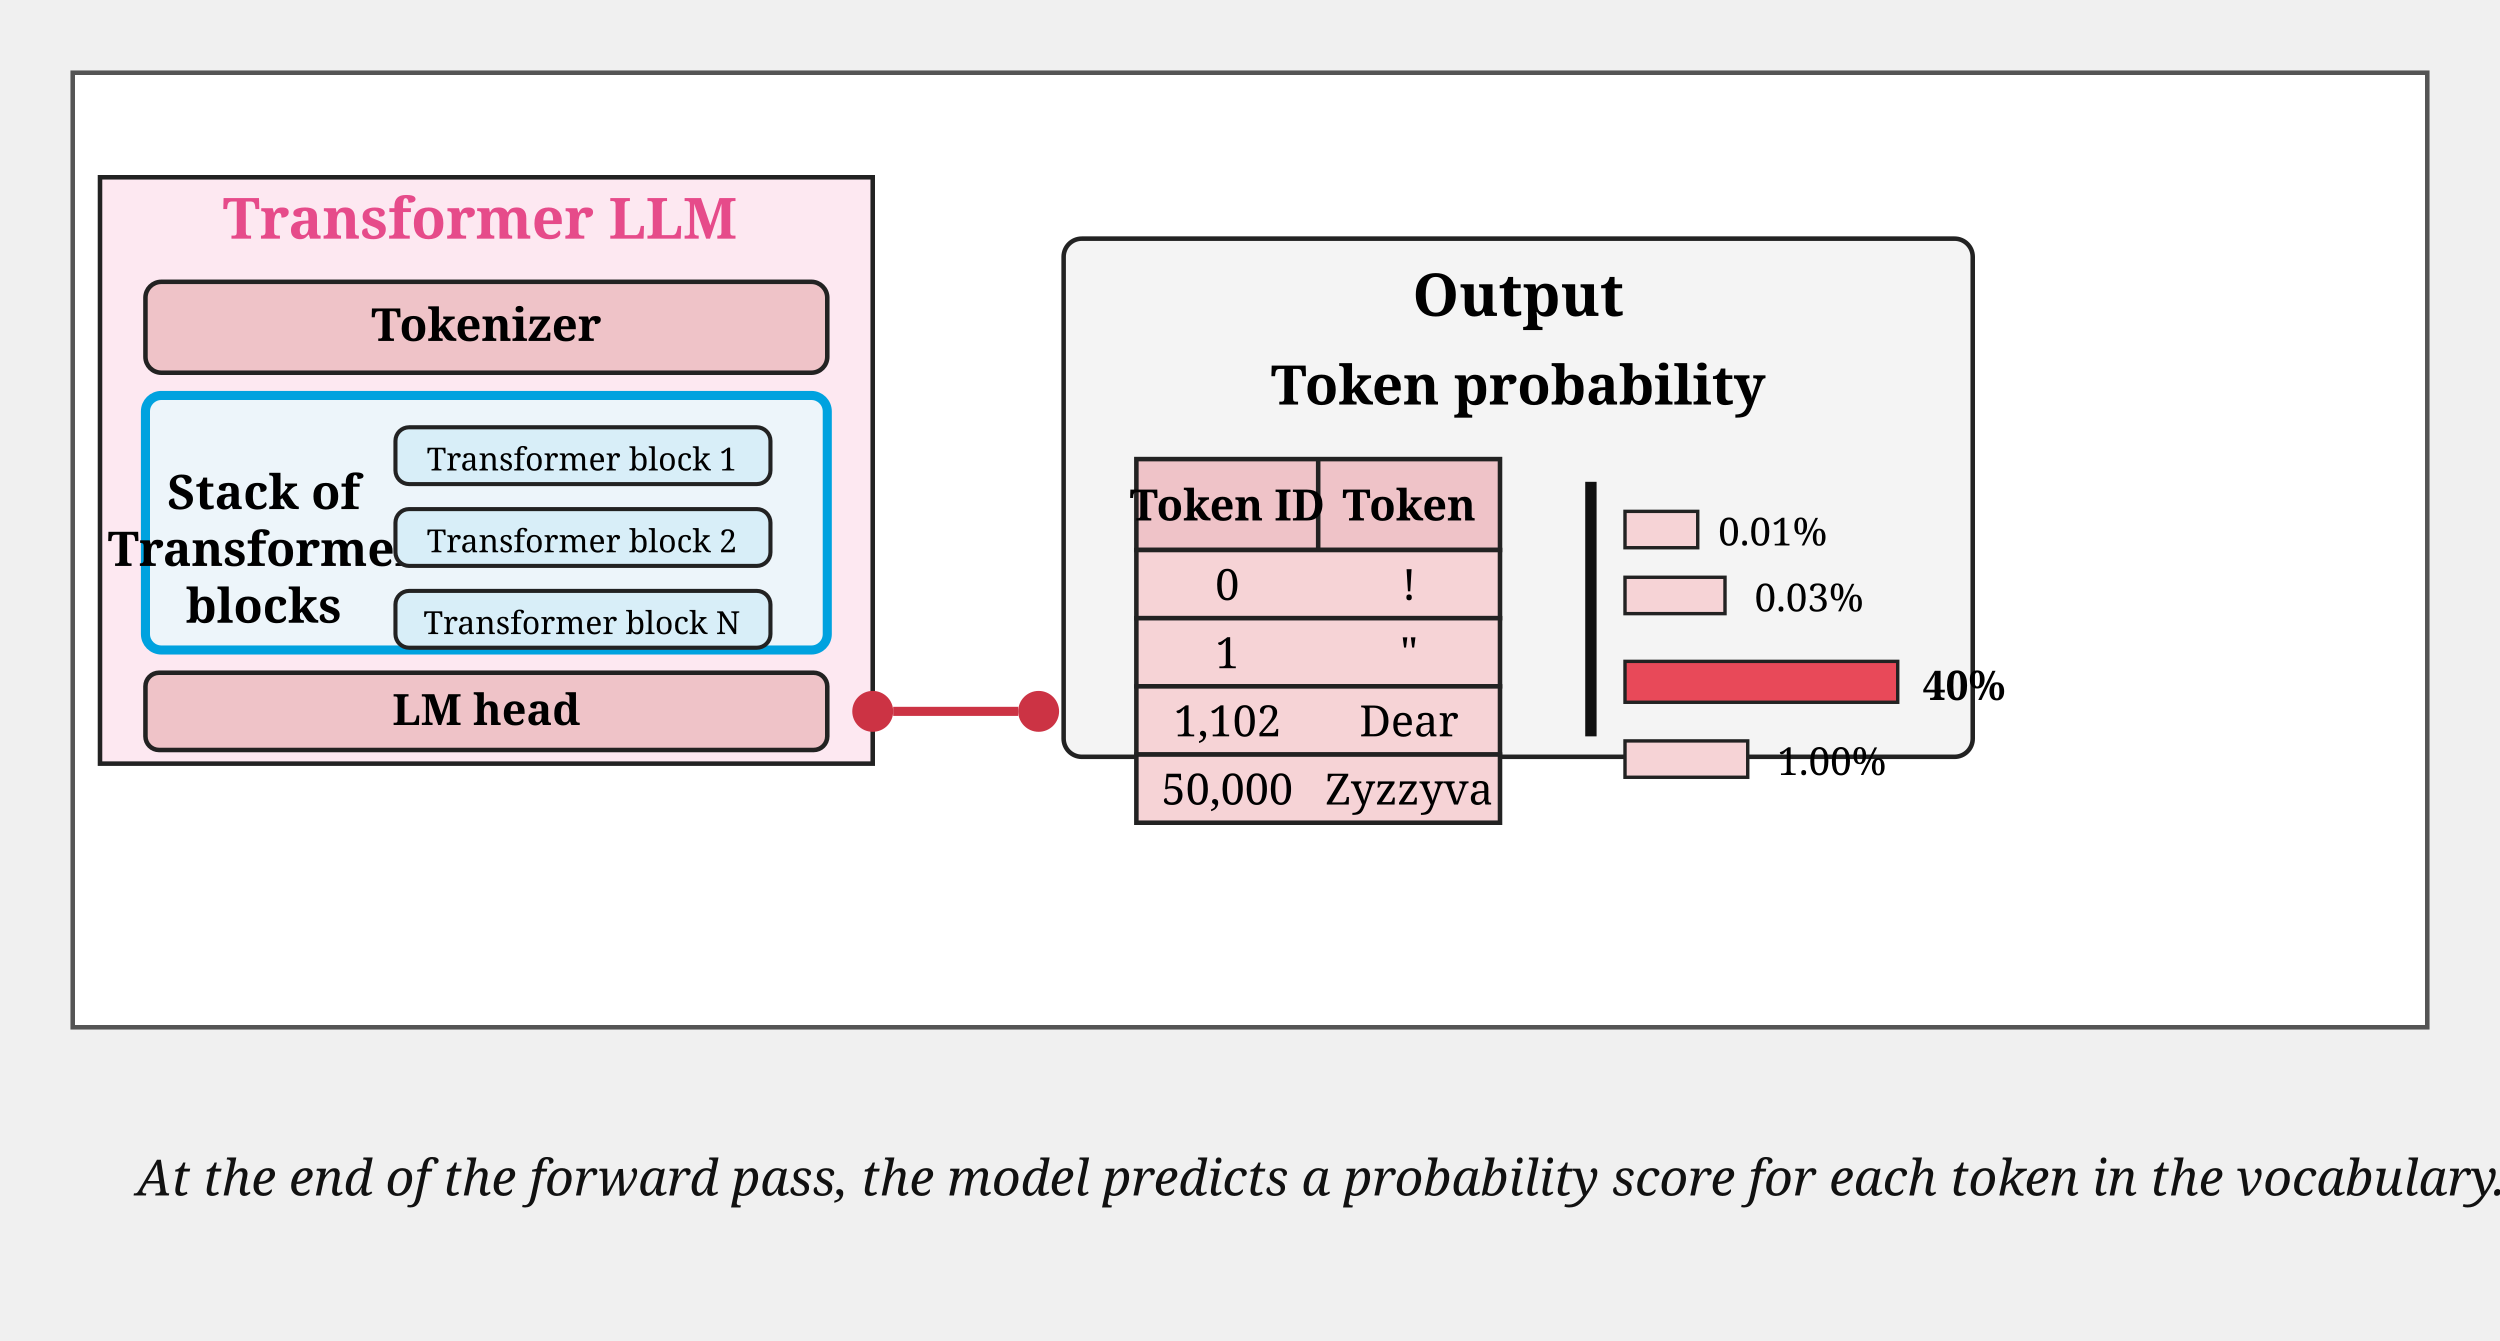
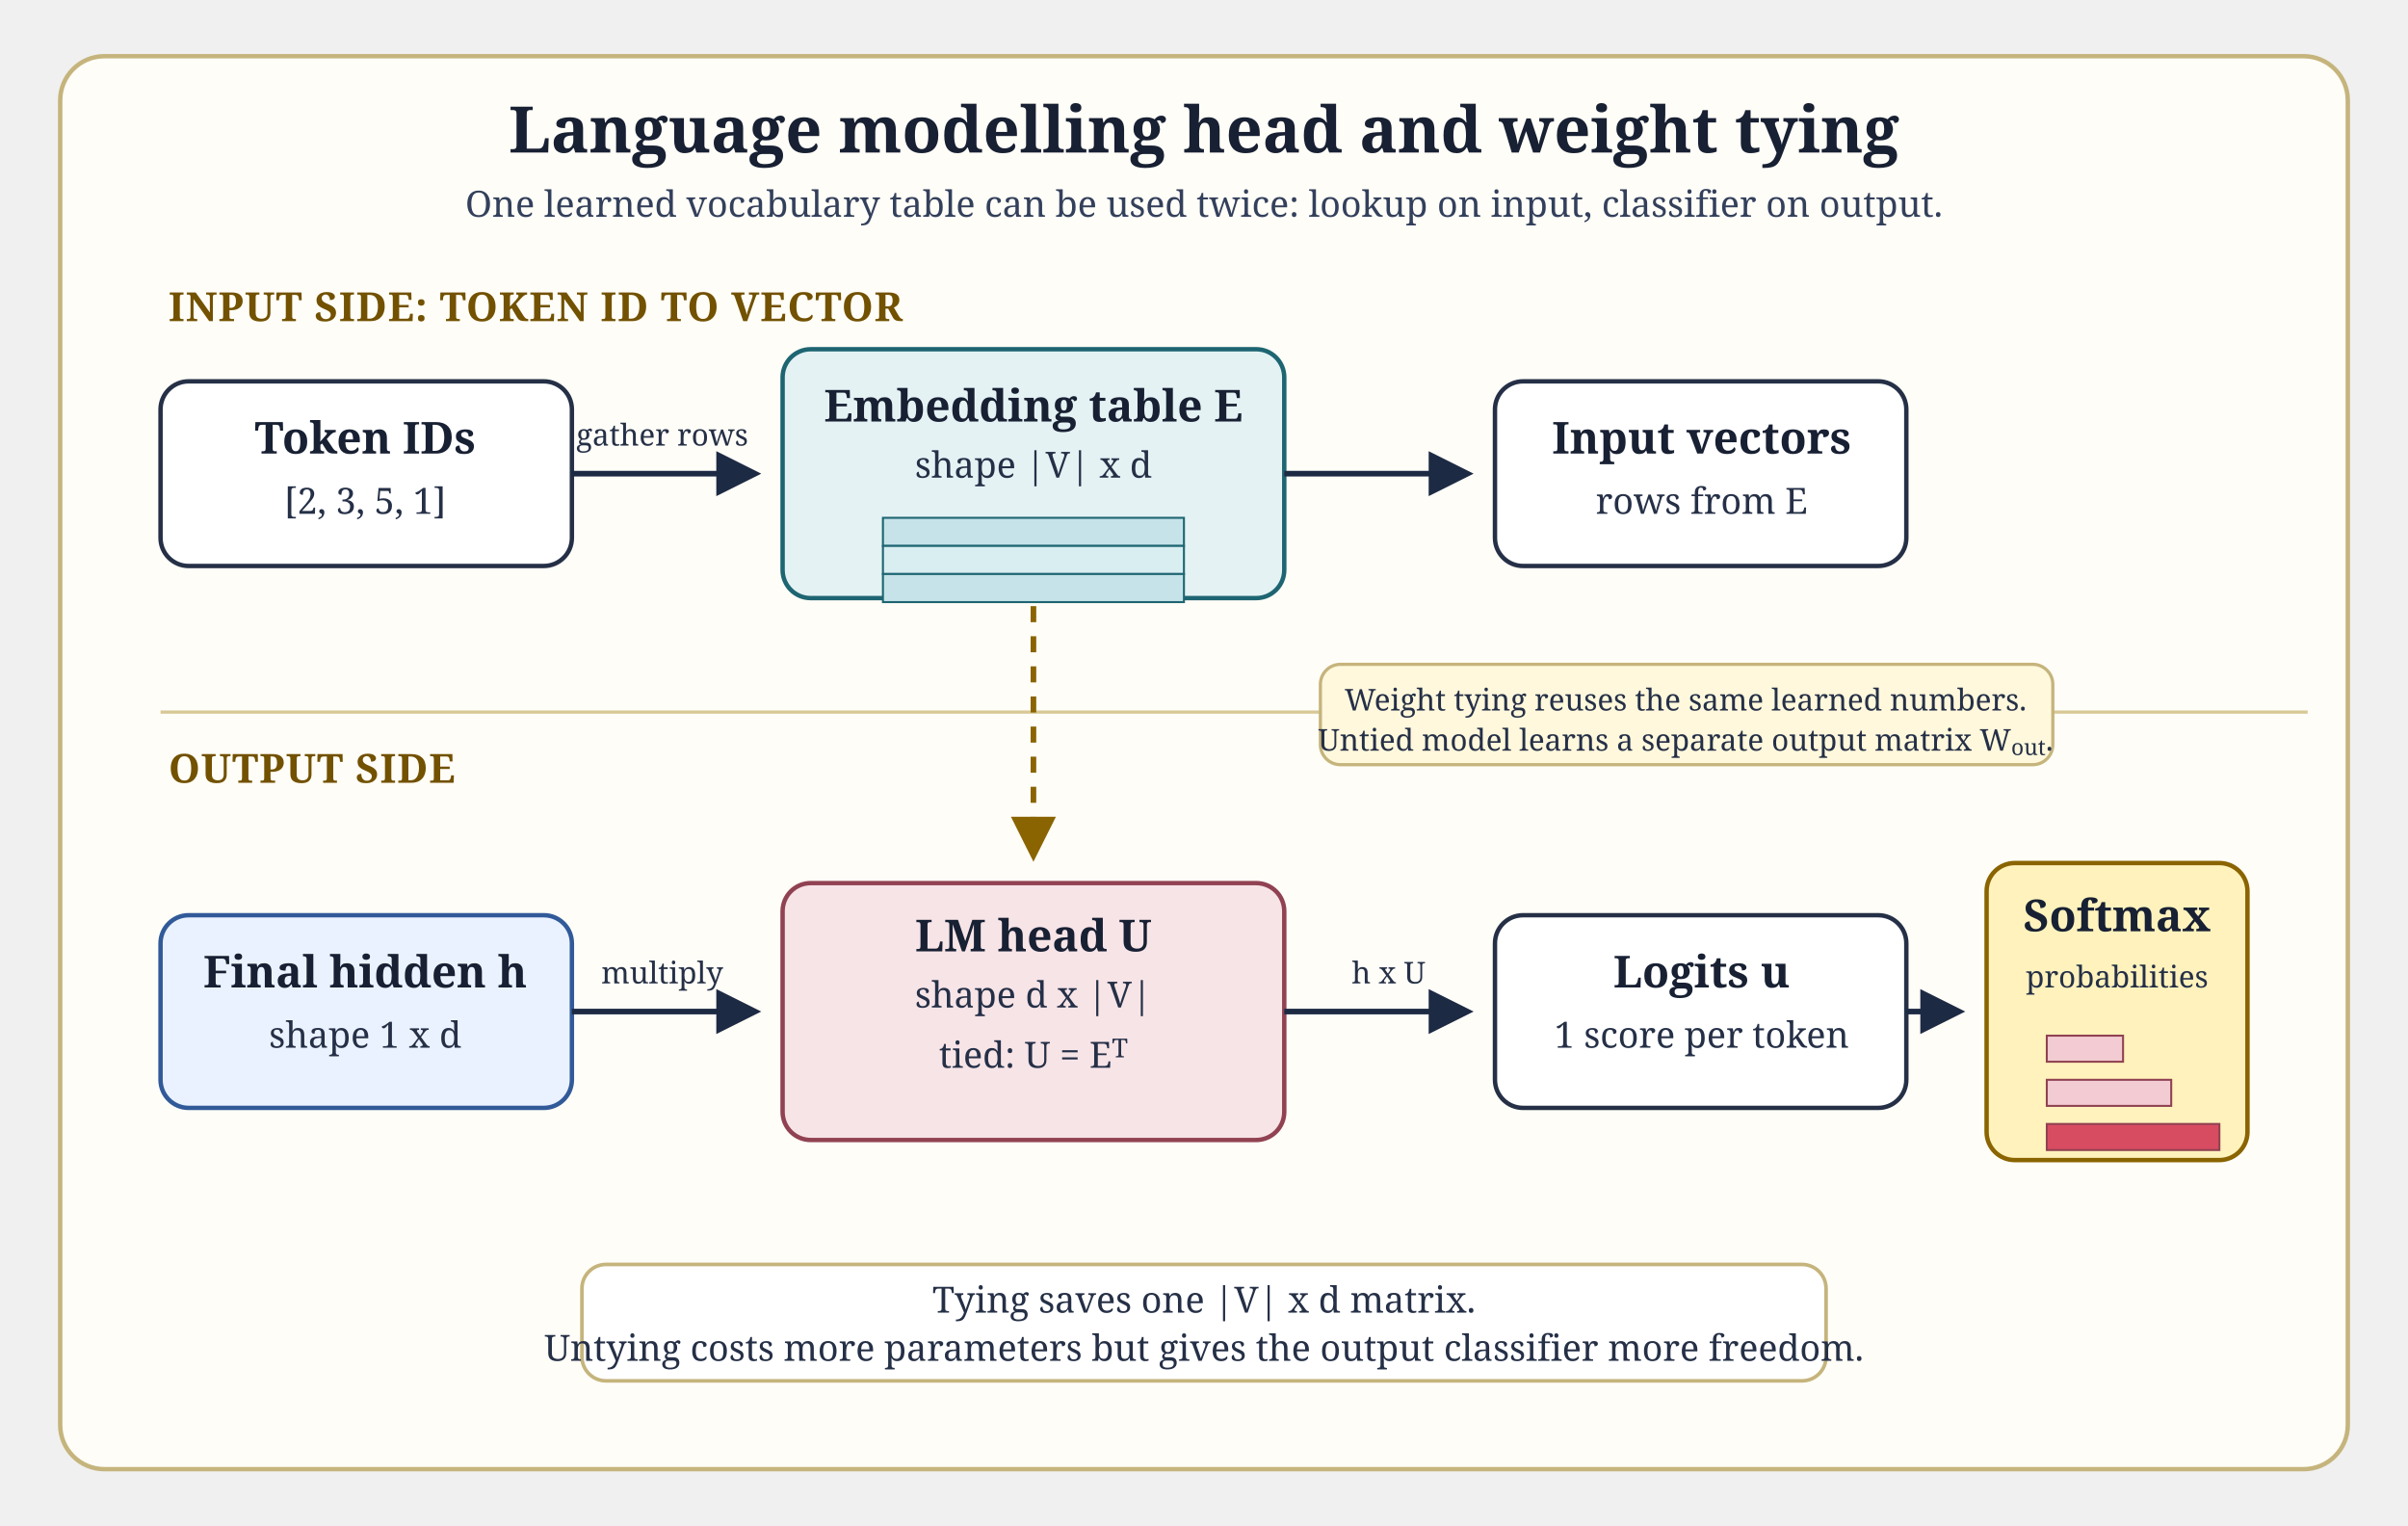
- <svg xmlns="http://www.w3.org/2000/svg" viewBox="0 0 1100 590" role="img" aria-labelledby="title desc">
+ <svg xmlns="http://www.w3.org/2000/svg" viewBox="0 0 1200 760" role="img" aria-labelledby="title desc">
  <defs>
    <marker id="arrow" viewBox="0 0 10 10" refX="8.5" refY="5" markerWidth="8" markerHeight="8" orient="auto">
-       <path d="M 0 0 L 10 5 L 0 10 z" fill="#444" />
+       <path d="M 0 0 L 10 5 L 0 10 z" fill="#1d2a44" />
    </marker>
+     <marker id="tieArrow" viewBox="0 0 10 10" refX="8.5" refY="5" markerWidth="8" markerHeight="8" orient="auto">
+       <path d="M 0 0 L 10 5 L 0 10 z" fill="#8a6400" />
+     </marker>
+     <style>
+       .page { fill: #fffdf7; stroke: #c5b47c; stroke-width: 2.2; }
+       .title { font: 700 32px Georgia, serif; fill: #182033; }
+       .subtitle { font: 18px Georgia, serif; fill: #33405c; }
+       .section { font: 700 20px Georgia, serif; fill: #725100; letter-spacing: .5px; }
+       .label { font: 700 22px Georgia, serif; fill: #182033; }
+       .body { font: 18px Georgia, serif; fill: #253047; }
+       .small { font: 15px Georgia, serif; fill: #253047; }
+       .tiny { font: 13px Georgia, serif; fill: #253047; }
+       .box { fill: #ffffff; stroke: #253047; stroke-width: 2.2; }
+       .blue { fill: #eaf2ff; stroke: #315a99; stroke-width: 2.2; }
+       .teal { fill: #e4f2f4; stroke: #1e6572; stroke-width: 2.2; }
+       .rose { fill: #f7e4e7; stroke: #914252; stroke-width: 2.2; }
+       .gold { fill: #fff2bd; stroke: #8a6400; stroke-width: 2.2; }
+       .arrow { stroke: #1d2a44; stroke-width: 2.8; fill: none; marker-end: url(#arrow); }
+       .tie { stroke: #8a6400; stroke-width: 2.8; fill: none; stroke-dasharray: 8 7; marker-end: url(#tieArrow); }
+     </style>
  </defs>
-   <rect x="32" y="32" width="1036" height="420" fill="#fff" stroke="#555" stroke-width="2" />
-   <rect x="44" y="78" width="340" height="258" fill="#fde8f1" stroke="#222" stroke-width="2" />
-   <text x="98" y="105" font-family="Georgia, serif" font-size="25" fill="#e64b8a" font-weight="700">Transformer LLM</text>
-   <rect x="64" y="124" width="300" height="40" rx="7" fill="#efc3c8" stroke="#222" stroke-width="2" />
-   <text x="214" y="150" text-anchor="middle" font-family="Georgia, serif" font-size="20" font-weight="700">Tokenizer</text>
-   <rect x="64" y="174" width="300" height="112" rx="7" fill="#edf5fa" stroke="#00a2df" stroke-width="4" />
-   <text x="116" y="224" text-anchor="middle" font-family="Georgia, serif" font-size="21" font-weight="700">Stack of</text>
-   <text x="116" y="249" text-anchor="middle" font-family="Georgia, serif" font-size="21" font-weight="700">Transformer</text>
-   <text x="116" y="274" text-anchor="middle" font-family="Georgia, serif" font-size="21" font-weight="700">blocks</text>
-   <rect x="174" y="188" width="165" height="25" rx="6" fill="#d8eef8" stroke="#222" stroke-width="1.8" />
-   <rect x="174" y="224" width="165" height="25" rx="6" fill="#d8eef8" stroke="#222" stroke-width="1.8" />
-   <rect x="174" y="260" width="165" height="25" rx="6" fill="#d8eef8" stroke="#222" stroke-width="1.8" />
-   <text x="256" y="207" text-anchor="middle" font-family="Georgia, serif" font-size="14">Transformer block 1</text>
-   <text x="256" y="243" text-anchor="middle" font-family="Georgia, serif" font-size="14">Transformer block 2</text>
-   <text x="256" y="279" text-anchor="middle" font-family="Georgia, serif" font-size="14">Transformer block N</text>
-   <rect x="64" y="296" width="300" height="34" rx="6" fill="#efc3c8" stroke="#222" stroke-width="2" />
-   <text x="214" y="319" text-anchor="middle" font-family="Georgia, serif" font-size="19" font-weight="700">LM head</text>
-   <circle cx="384" cy="313" r="9" fill="#cc3344" />
-   <line x1="393" y1="313" x2="448" y2="313" stroke="#cc3344" stroke-width="4" />
-   <circle cx="457" cy="313" r="9" fill="#cc3344" />
-   <rect x="468" y="105" width="400" height="228" rx="8" fill="#f4f4f4" stroke="#222" stroke-width="2" />
-   <text x="668" y="139" text-anchor="middle" font-family="Georgia, serif" font-size="26" font-weight="700">Output</text>
-   <text x="668" y="178" text-anchor="middle" font-family="Georgia, serif" font-size="24" font-weight="700">Token probability</text>
-   <rect x="500" y="202" width="160" height="40" fill="#efc3c8" stroke="#222" stroke-width="2" />
-   <line x1="580" y1="202" x2="580" y2="333" stroke="#222" stroke-width="2" />
-   <text x="540" y="229" text-anchor="middle" font-family="Georgia, serif" font-size="19" font-weight="700">Token ID</text>
-   <text x="620" y="229" text-anchor="middle" font-family="Georgia, serif" font-size="19" font-weight="700">Token</text>
-   <g font-family="Georgia, serif" font-size="19">
-     <rect x="500" y="242" width="160" height="30" fill="#f6d3d6" stroke="#222" stroke-width="2" />
-     <text x="540" y="264" text-anchor="middle">0</text>
-     <text x="620" y="264" text-anchor="middle">!</text>
-     <rect x="500" y="272" width="160" height="30" fill="#f6d3d6" stroke="#222" stroke-width="2" />
-     <text x="540" y="294" text-anchor="middle">1</text>
-     <text x="620" y="294" text-anchor="middle">"</text>
-     <rect x="500" y="302" width="160" height="30" fill="#f6d3d6" stroke="#222" stroke-width="2" />
-     <text x="540" y="324" text-anchor="middle">1,102</text>
-     <text x="620" y="324" text-anchor="middle">Dear</text>
-     <rect x="500" y="332" width="160" height="30" fill="#f6d3d6" stroke="#222" stroke-width="2" />
-     <text x="540" y="354" text-anchor="middle">50,000</text>
-     <text x="620" y="354" text-anchor="middle">Zyzzyva</text>
-   </g>
-   <line x1="700" y1="212" x2="700" y2="324" stroke="#111" stroke-width="5" />
-   <rect x="715" y="225" width="32" height="16" fill="#f6d3d6" stroke="#222" stroke-width="1.5" />
-   <text x="756" y="240" font-family="Georgia, serif" font-size="17">0.01%</text>
-   <rect x="715" y="254" width="44" height="16" fill="#f6d3d6" stroke="#222" stroke-width="1.5" />
-   <text x="772" y="269" font-family="Georgia, serif" font-size="17">0.03%</text>
-   <rect x="715" y="291" width="120" height="18" fill="#e84959" stroke="#222" stroke-width="1.5" />
-   <text x="846" y="308" font-family="Georgia, serif" font-size="18" font-weight="700">40%</text>
-   <rect x="715" y="326" width="54" height="16" fill="#f6d3d6" stroke="#222" stroke-width="1.5" />
-   <text x="782" y="341" font-family="Georgia, serif" font-size="17">1.00%</text>
-   <text x="60" y="526" font-family="Georgia, serif" font-size="22" font-style="italic" fill="#111">
-     At the end of the forward pass, the model predicts a probability score for each token in the vocabulary.
+   <rect x="30" y="28" width="1140" height="704" rx="22" class="page" />
+   <text x="600" y="76" text-anchor="middle" class="title">Language modelling head and weight tying</text>
+   <text x="600" y="108" text-anchor="middle" class="subtitle">One learned vocabulary table can be used twice: lookup on input, classifier on output.</text>
+   <text x="84" y="160" class="section">INPUT SIDE: TOKEN ID TO VECTOR</text>
+   <rect x="80" y="190" width="205" height="92" rx="14" class="box" />
+   <text x="182" y="226" text-anchor="middle" class="label">Token IDs</text>
+   <text x="182" y="256" text-anchor="middle" class="body">[2, 3, 5, 1]</text>
+   <rect x="390" y="174" width="250" height="124" rx="14" class="teal" />
+   <text x="515" y="210" text-anchor="middle" class="label">Embedding table E</text>
+   <text x="515" y="238" text-anchor="middle" class="body">shape |V| x d</text>
+   <rect x="440" y="258" width="150" height="14" fill="#c5e3e8" stroke="#1e6572" />
+   <rect x="440" y="272" width="150" height="14" fill="#d9eef1" stroke="#1e6572" />
+   <rect x="440" y="286" width="150" height="14" fill="#c5e3e8" stroke="#1e6572" />
+   <rect x="745" y="190" width="205" height="92" rx="14" class="box" />
+   <text x="848" y="226" text-anchor="middle" class="label">Input vectors</text>
+   <text x="848" y="256" text-anchor="middle" class="body">rows from E</text>
+   <line x1="285" y1="236" x2="376" y2="236" class="arrow" />
+   <text x="330" y="222" text-anchor="middle" class="small">gather rows</text>
+   <line x1="640" y1="236" x2="731" y2="236" class="arrow" />
+   <rect x="80" y="354" width="1070" height="1.6" fill="#d7c895" />
+   <text x="84" y="390" class="section">OUTPUT SIDE</text>
+   <rect x="80" y="456" width="205" height="96" rx="14" class="blue" />
+   <text x="182" y="492" text-anchor="middle" class="label">Final hidden h</text>
+   <text x="182" y="522" text-anchor="middle" class="body">shape 1 x d</text>
+   <rect x="390" y="440" width="250" height="128" rx="14" class="rose" />
+   <text x="515" y="474" text-anchor="middle" class="label">LM head U</text>
+   <text x="515" y="502" text-anchor="middle" class="body">shape d x |V|</text>
+   <text x="515" y="532" text-anchor="middle" class="body">tied: U = E<tspan baseline-shift="super" font-size="13">T</tspan>
  </text>
+   <rect x="745" y="456" width="205" height="96" rx="14" class="box" />
+   <text x="848" y="492" text-anchor="middle" class="label">Logits u</text>
+   <text x="848" y="522" text-anchor="middle" class="body">1 score per token</text>
+   <rect x="990" y="430" width="130" height="148" rx="14" class="gold" />
+   <text x="1055" y="464" text-anchor="middle" class="label">Softmax</text>
+   <text x="1055" y="492" text-anchor="middle" class="small">probabilities</text>
+   <rect x="1020" y="516" width="38" height="13" fill="#f2ccd2" stroke="#914252" />
+   <rect x="1020" y="538" width="62" height="13" fill="#f2ccd2" stroke="#914252" />
+   <rect x="1020" y="560" width="86" height="13" fill="#d84c62" stroke="#914252" />
+   <line x1="285" y1="504" x2="376" y2="504" class="arrow" />
+   <text x="330" y="490" text-anchor="middle" class="small">multiply</text>
+   <line x1="640" y1="504" x2="731" y2="504" class="arrow" />
+   <text x="692" y="490" text-anchor="middle" class="small">h x U</text>
+   <line x1="950" y1="504" x2="976" y2="504" class="arrow" />
+   <path d="M 515 302 L 515 426" class="tie" />
+   <rect x="658" y="331" width="365" height="50" rx="10" fill="#fff8dc" stroke="#c5b47c" stroke-width="1.6" />
+   <text x="840" y="354" text-anchor="middle" class="small">Weight tying reuses the same learned numbers.</text>
+   <text x="840" y="374" text-anchor="middle" class="small">Untied model learns a separate output matrix W<tspan baseline-shift="sub" font-size="11">out</tspan>.</text>
+   <rect x="290" y="630" width="620" height="58" rx="12" fill="#ffffff" stroke="#c5b47c" stroke-width="1.8" />
+   <text x="600" y="654" text-anchor="middle" class="body">Tying saves one |V| x d matrix.</text>
+   <text x="600" y="678" text-anchor="middle" class="body">Untying costs more parameters but gives the output classifier more freedom.</text>
</svg>
